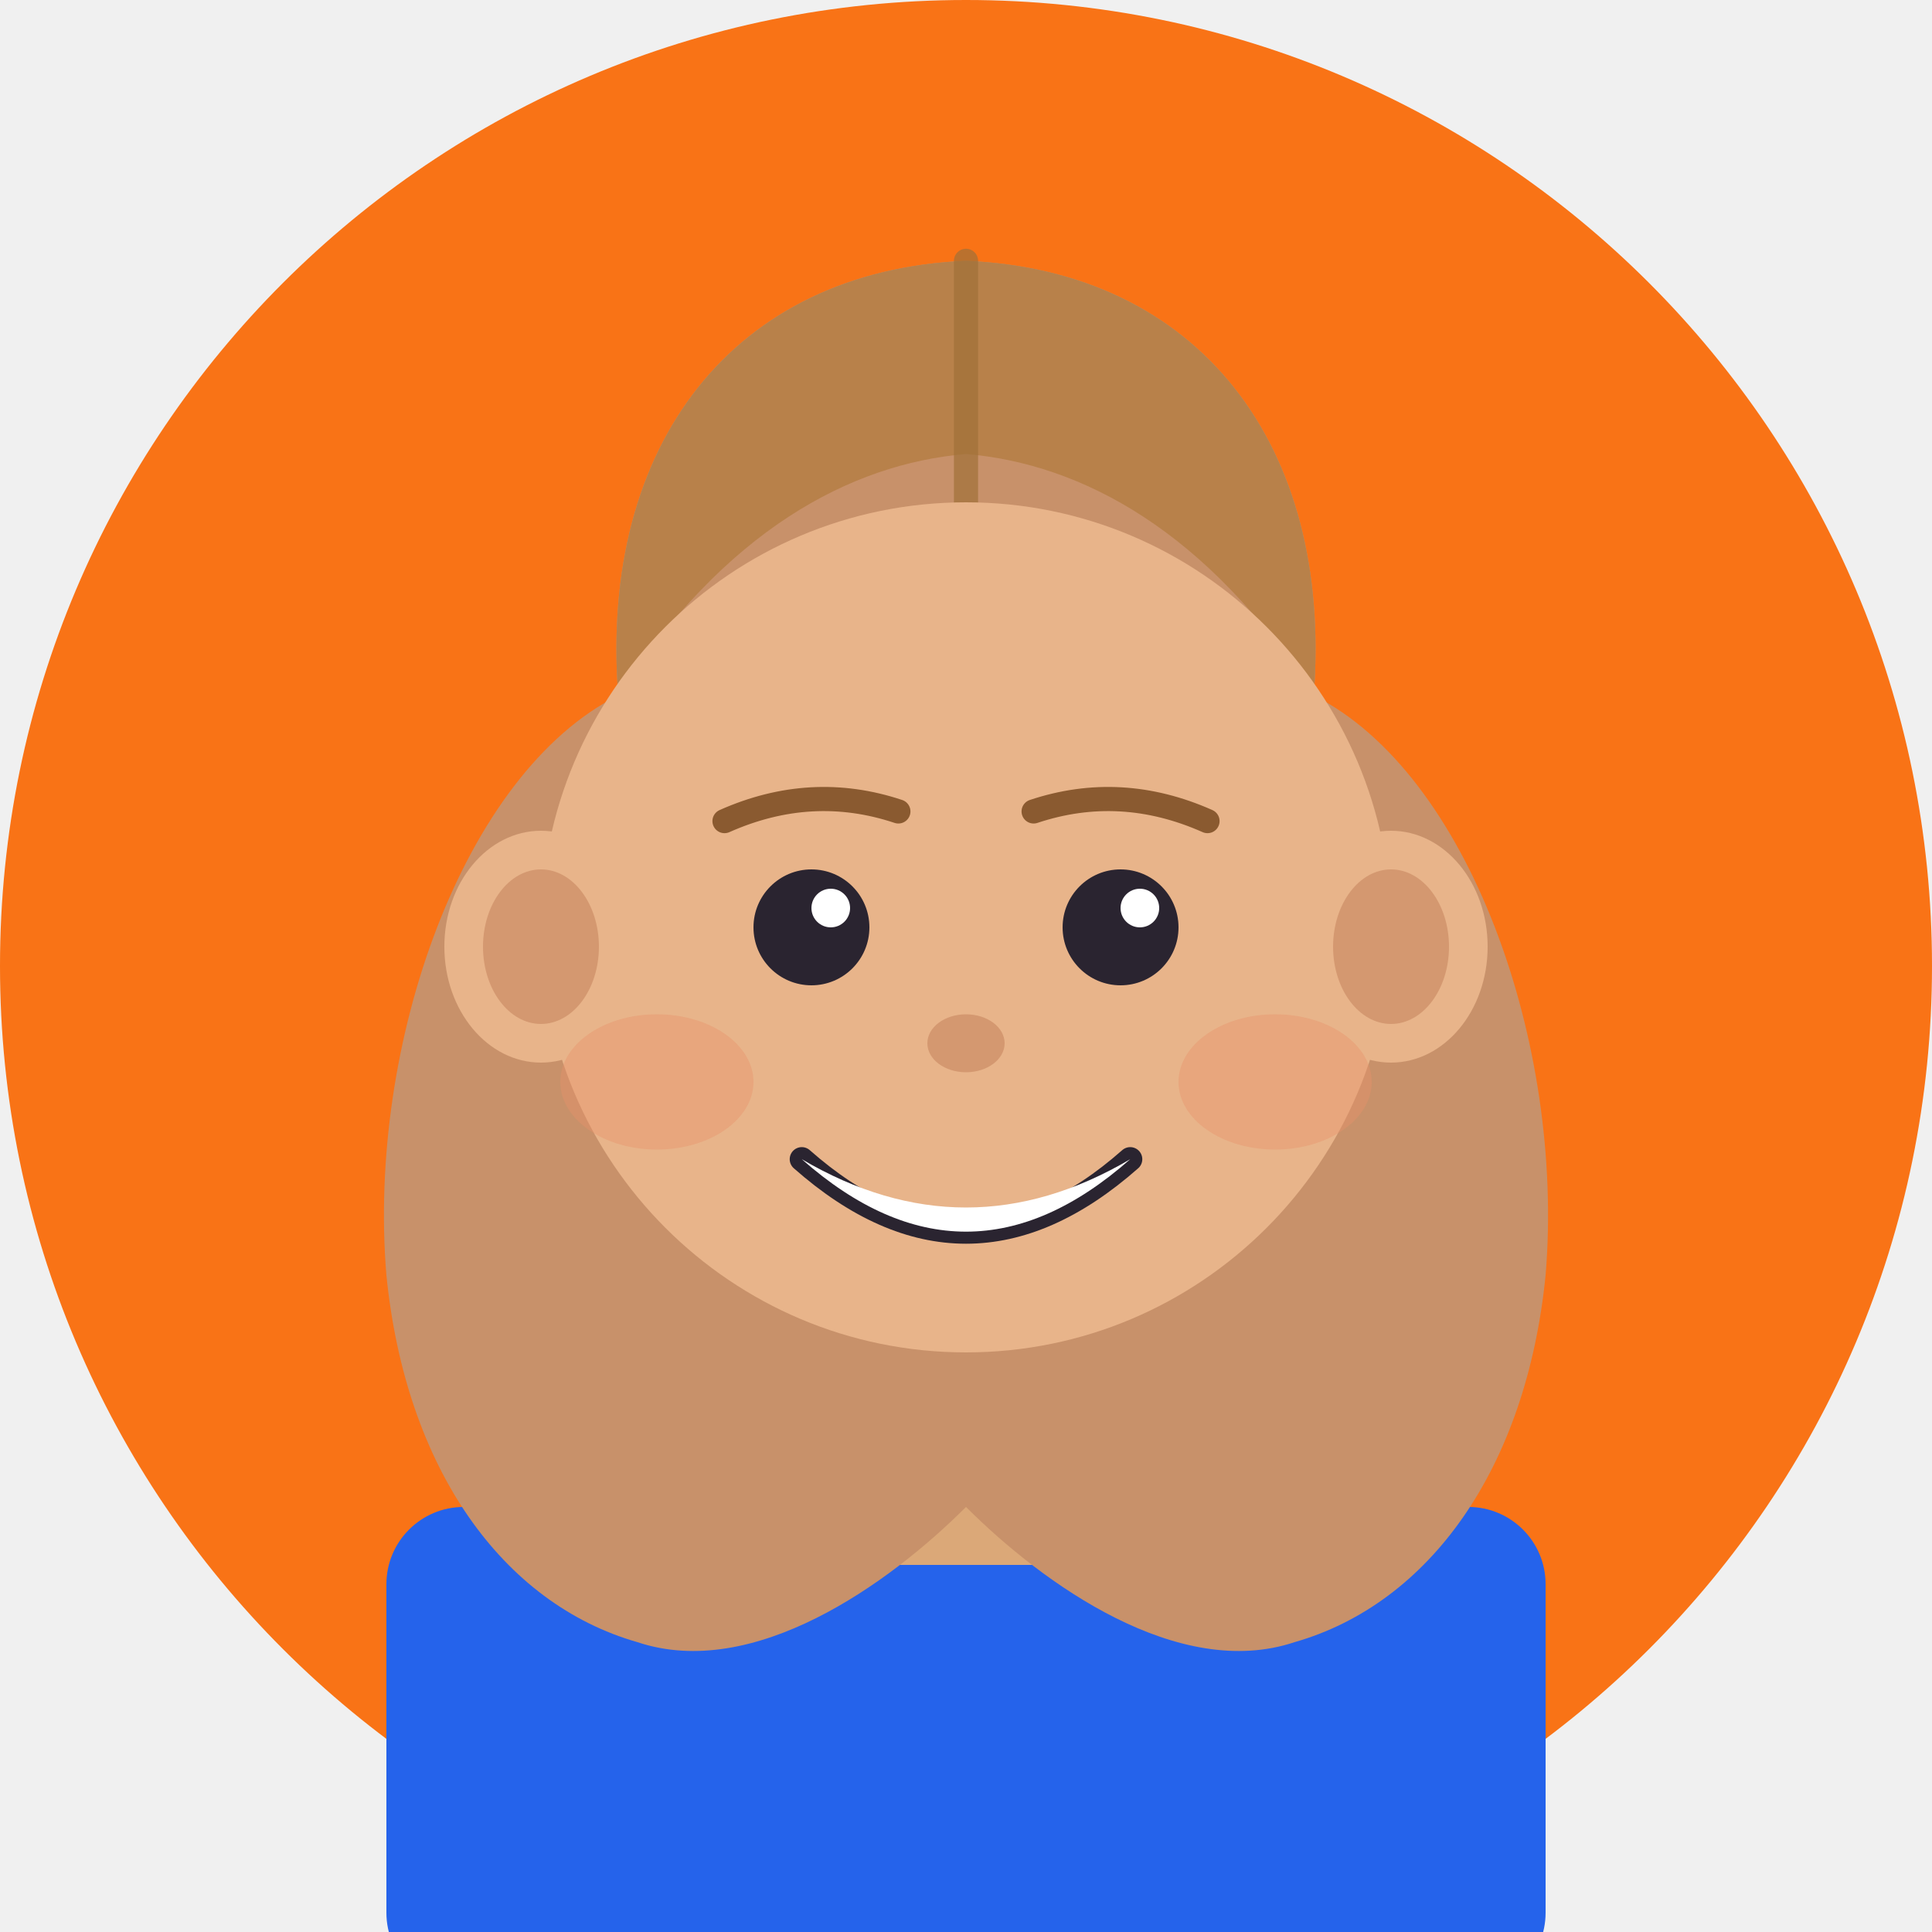
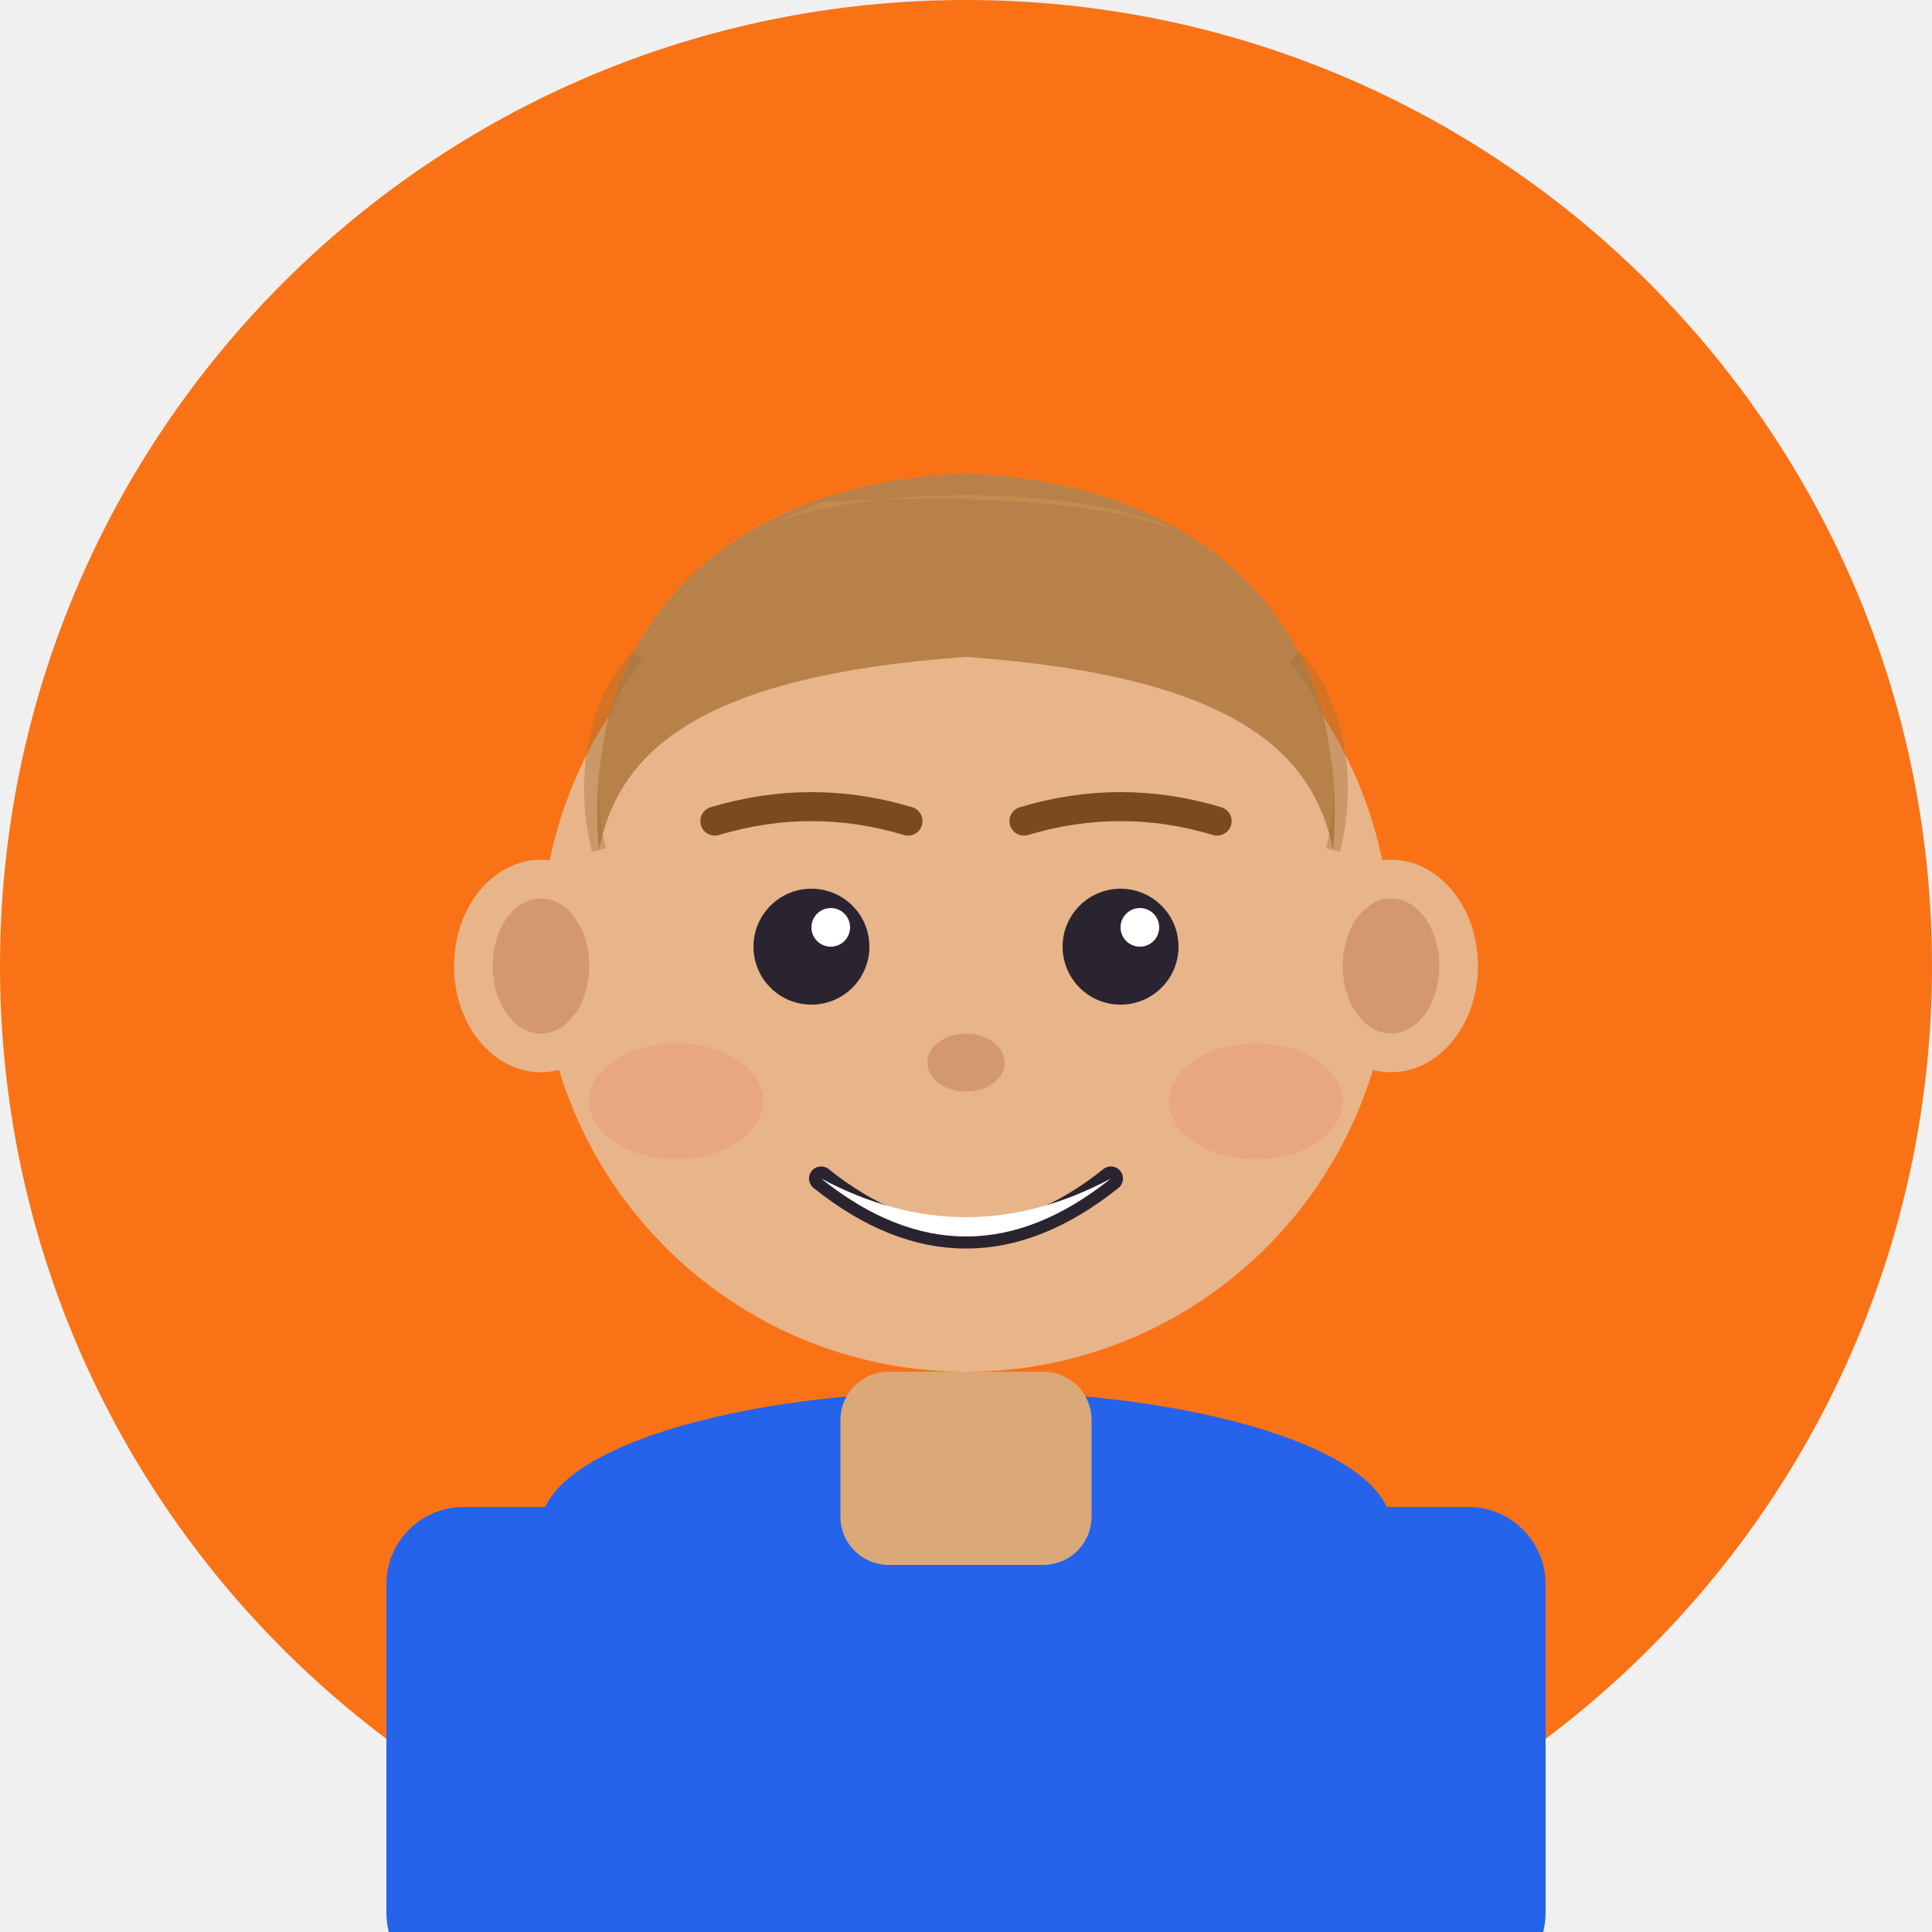
<svg xmlns="http://www.w3.org/2000/svg" viewBox="0 0 200 200" width="200" height="200">
  <circle cx="100" cy="100" r="100" fill="#f97316" />
  <rect x="40" y="156" width="120" height="50" fill="#2563eb" rx="8" />
  <ellipse cx="100" cy="158" rx="44" ry="14" fill="#2563eb" />
  <rect x="87" y="142" width="26" height="20" fill="#dba878" rx="5" />
-   <path d="     M 64 72     C 62 46, 76 28, 100 27     C 124 28, 138 46, 136 72     C 152 80, 162 108, 160 132     C 158 152, 148 166, 134 170     C 122 174, 108 164, 100 156     C 92 164, 78 174, 66 170     C 52 166, 42 152, 40 132     C 38 108, 48 80, 64 72 Z   " fill="#c8916a" />
-   <path d="     M 64 72     C 62 46, 76 28, 100 27     C 124 28, 138 46, 136 72     C 125 55, 112 48, 100 47     C 88 48, 75 55, 64 72 Z   " fill="#b8814a" />
-   <path d="M 100 27 L 100 58" stroke="#a07038" stroke-width="2.5" stroke-linecap="round" opacity="0.7" />
-   <circle cx="100" cy="96" r="44" fill="#e8b48a" />
-   <ellipse cx="56" cy="98" rx="10" ry="12" fill="#e8b48a" />
-   <ellipse cx="144" cy="98" rx="10" ry="12" fill="#e8b48a" />
-   <ellipse cx="56" cy="98" rx="6" ry="8" fill="#d49870" />
-   <ellipse cx="144" cy="98" rx="6" ry="8" fill="#d49870" />
-   <circle cx="84" cy="96" r="6" fill="#2a2430" />
-   <circle cx="116" cy="96" r="6" fill="#2a2430" />
-   <circle cx="86" cy="94" r="2" fill="white" />
-   <circle cx="118" cy="94" r="2" fill="white" />
-   <path d="M 75 85 Q 84 81 93 84" stroke="#8a5a30" stroke-width="2.5" fill="none" stroke-linecap="round" />
-   <path d="M 107 84 Q 116 81 125 85" stroke="#8a5a30" stroke-width="2.5" fill="none" stroke-linecap="round" />
-   <ellipse cx="100" cy="108" rx="4" ry="3" fill="#d49870" />
-   <path d="M 83 120 Q 100 135 117 120" stroke="#2a2430" stroke-width="2.5" fill="none" stroke-linecap="round" />
-   <path d="M 83 120 Q 100 135 117 120 Q 100 130 83 120 Z" fill="white" />
-   <ellipse cx="68" cy="112" rx="10" ry="7" fill="#e89068" opacity="0.4" />
-   <ellipse cx="132" cy="112" rx="10" ry="7" fill="#e89068" opacity="0.4" />
+   <circle cx="100" cy="98" r="44" fill="#e8b48a" />
+   <ellipse cx="56" cy="100" rx="9" ry="11" fill="#e8b48a" />
+   <ellipse cx="144" cy="100" rx="9" ry="11" fill="#e8b48a" />
+   <ellipse cx="56" cy="100" rx="5" ry="7" fill="#d49870" />
+   <ellipse cx="144" cy="100" rx="5" ry="7" fill="#d49870" />
+   <path d="     M 62 88     C 60 65, 75 50, 100 49     C 125 50, 140 65, 138 88     C 136 78, 128 70, 100 68     C 72 70, 64 78, 62 88 Z   " fill="#b8814a" />
+   <path d="     M 78 55     C 88 50, 112 50, 122 55     C 115 52, 100 51, 85 52 Z   " fill="#c89050" opacity="0.7" />
+   <path d="M 62 88 C 60 80, 62 72, 66 68" stroke="#a07038" stroke-width="1.5" fill="none" opacity="0.4" />
+   <path d="M 138 88 C 140 80, 138 72, 134 68" stroke="#a07038" stroke-width="1.5" fill="none" opacity="0.4" />
+   <circle cx="84" cy="98" r="6" fill="#2a2430" />
+   <circle cx="116" cy="98" r="6" fill="#2a2430" />
+   <circle cx="86" cy="96" r="2" fill="white" />
+   <circle cx="118" cy="96" r="2" fill="white" />
+   <path d="M 74 85 Q 84 82 94 85" stroke="#7a4a20" stroke-width="3" fill="none" stroke-linecap="round" />
+   <path d="M 106 85 Q 116 82 126 85" stroke="#7a4a20" stroke-width="3" fill="none" stroke-linecap="round" />
+   <ellipse cx="100" cy="110" rx="4" ry="3" fill="#d49870" />
+   <path d="M 85 122 Q 100 134 115 122" stroke="#2a2430" stroke-width="2.5" fill="none" stroke-linecap="round" />
+   <path d="M 85 122 Q 100 134 115 122 Q 100 130 85 122 Z" fill="white" />
+   <ellipse cx="70" cy="114" rx="9" ry="6" fill="#e89068" opacity="0.35" />
+   <ellipse cx="130" cy="114" rx="9" ry="6" fill="#e89068" opacity="0.35" />
</svg>
